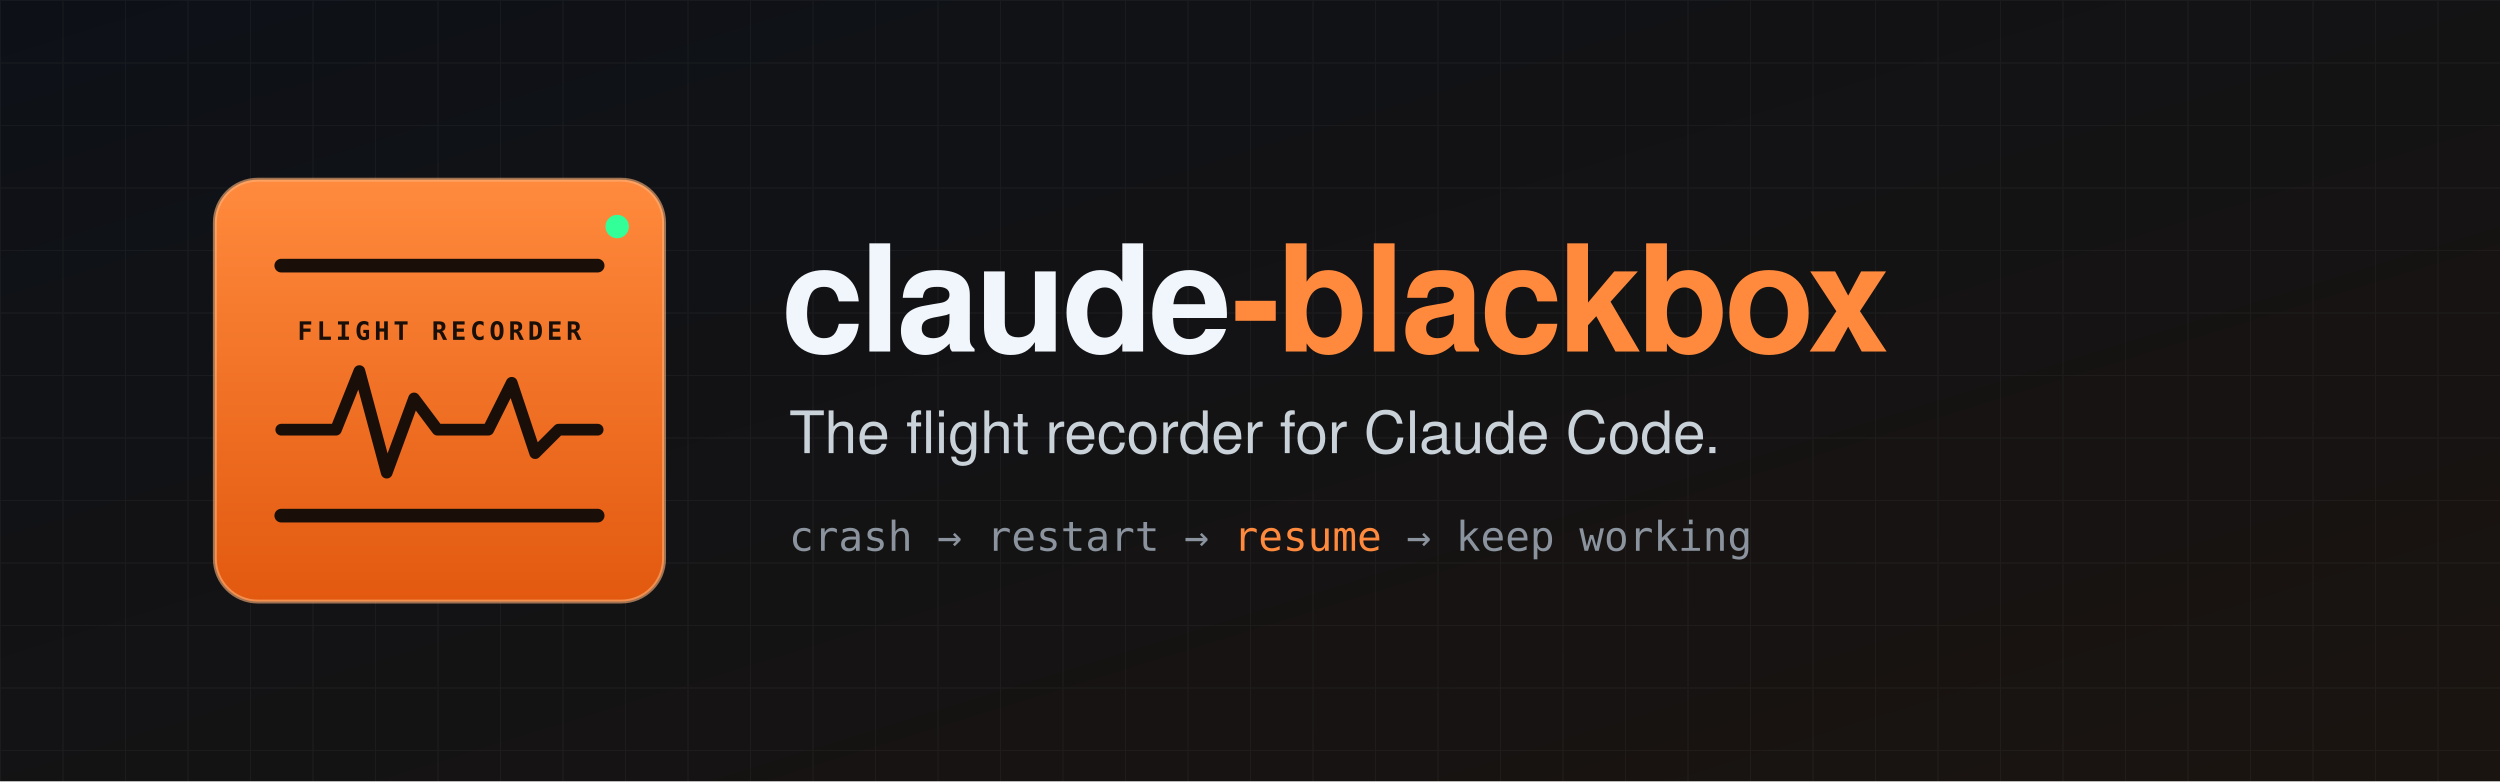
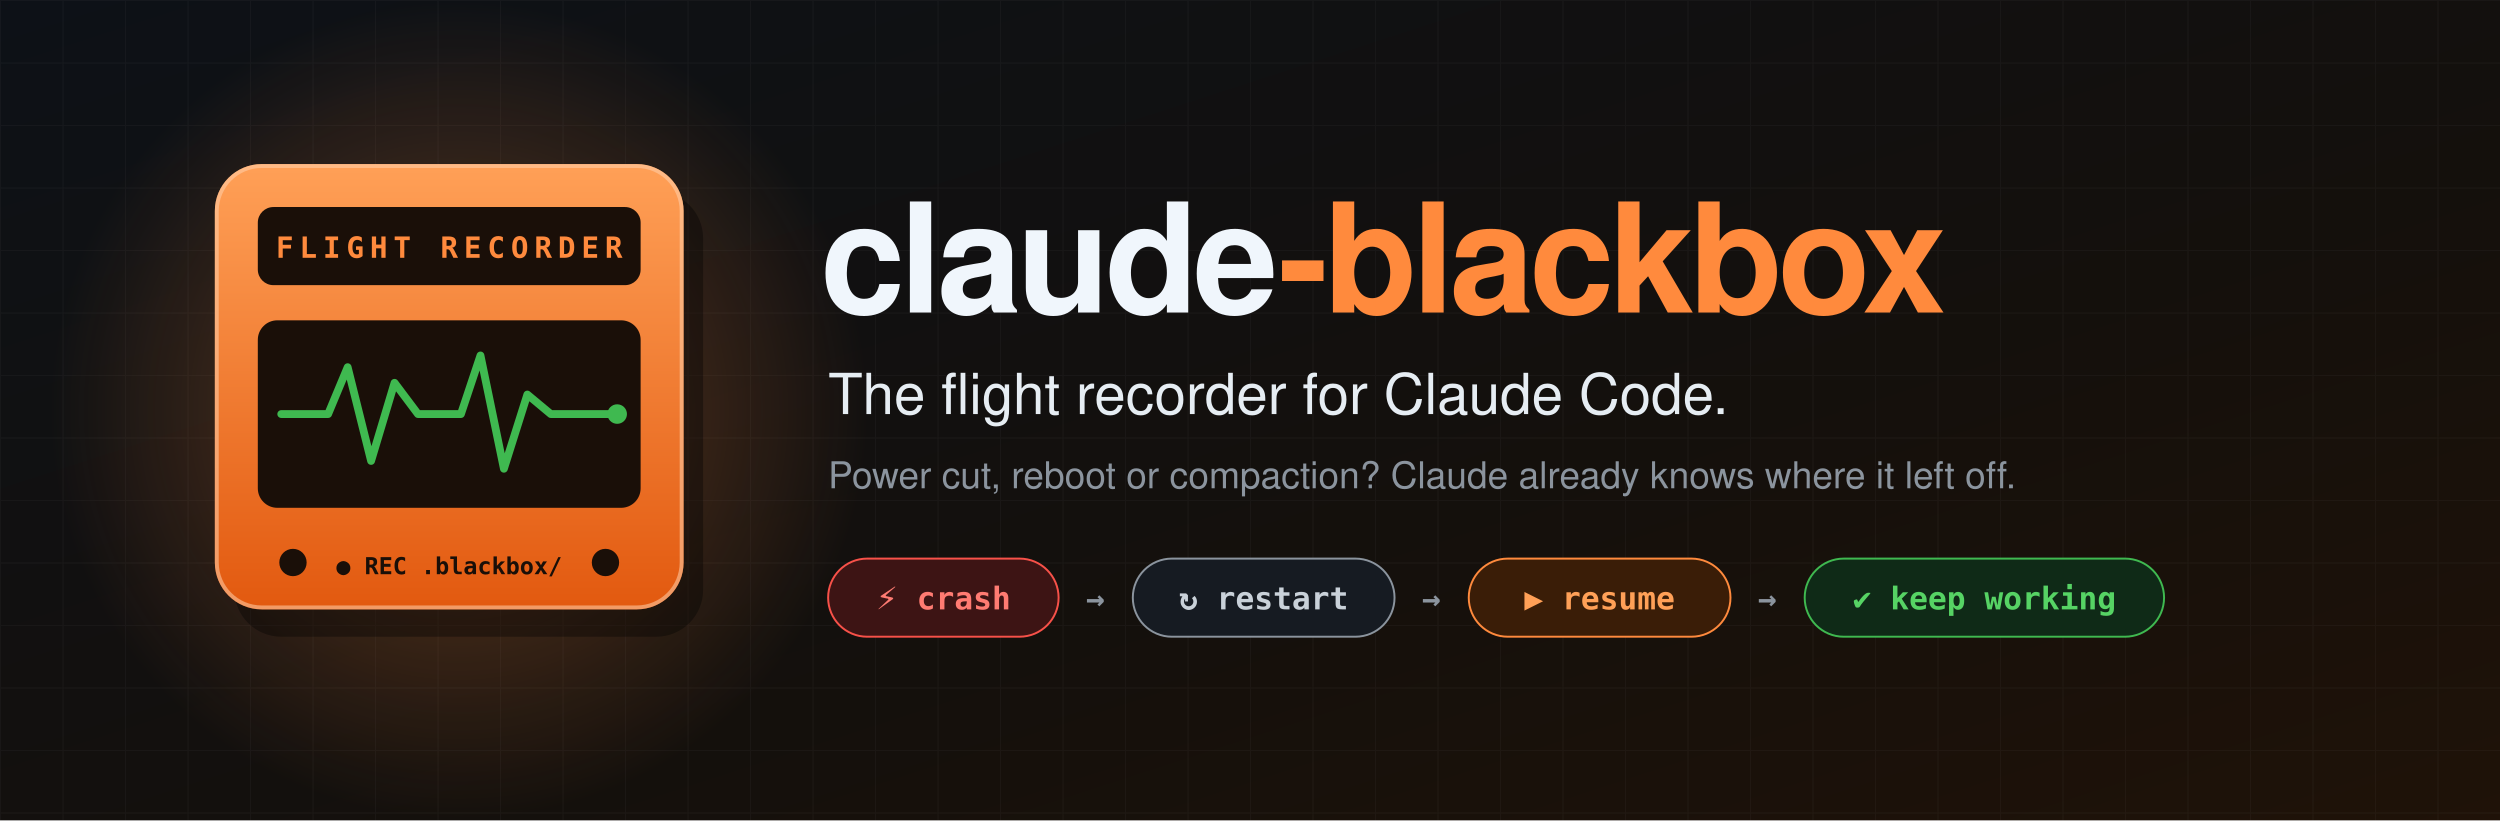
- <svg xmlns="http://www.w3.org/2000/svg" width="1280" height="400" viewBox="0 0 1280 400" role="img" aria-label="claude-blackbox — the flight recorder for Claude Code">
+ <svg xmlns="http://www.w3.org/2000/svg" width="1280" height="420" viewBox="0 0 1280 420" role="img" aria-label="claude-blackbox — the flight recorder for Claude Code. Crash, restart, resume.">
  <defs>
    <linearGradient id="bg" x1="0" y1="0" x2="1" y2="1">
      <stop offset="0" stop-color="#0d1117" />
-       <stop offset="1" stop-color="#1a1410" />
+       <stop offset=".6" stop-color="#14100c" />
+       <stop offset="1" stop-color="#1f1208" />
    </linearGradient>
    <linearGradient id="box" x1="0" y1="0" x2="0" y2="1">
-       <stop offset="0" stop-color="#ff8a3d" />
+       <stop offset="0" stop-color="#ffa057" />
      <stop offset="1" stop-color="#e2590f" />
    </linearGradient>
+     <radialGradient id="glow" cx=".5" cy=".5" r=".5">
+       <stop offset="0" stop-color="#ff8a3d" stop-opacity=".35" />
+       <stop offset="1" stop-color="#ff8a3d" stop-opacity="0" />
+     </radialGradient>
    <pattern id="grid" width="32" height="32" patternUnits="userSpaceOnUse">
-       <path d="M32 0H0V32" fill="none" stroke="#ffffff" stroke-opacity="0.04" />
+       <path d="M32 0H0V32" fill="none" stroke="#fff" stroke-opacity=".035" />
    </pattern>
  </defs>
-   <rect width="1280" height="400" fill="url(#bg)" />
-   <rect width="1280" height="400" fill="url(#grid)" />
-   <g transform="translate(110 92)">
-     <rect x="0" y="0" width="230" height="216" rx="22" fill="url(#box)" />
-     <rect x="0" y="0" width="230" height="216" rx="22" fill="none" stroke="#ffb27a" stroke-opacity="0.6" stroke-width="2" />
-     <g fill="none" stroke="#1a0f08" stroke-width="7" stroke-linecap="round">
-       <line x1="34" y1="44" x2="196" y2="44" />
-       <line x1="34" y1="172" x2="196" y2="172" />
+   <rect width="1280" height="420" fill="url(#bg)" />
+   <rect width="1280" height="420" fill="url(#grid)" />
+   <circle cx="235" cy="210" r="210" fill="url(#glow)" />
+   <g transform="translate(110 84)">
+     <rect x="10" y="14" width="240" height="228" rx="24" fill="#000" opacity=".35" />
+     <rect width="240" height="228" rx="24" fill="url(#box)" />
+     <rect x="1" y="1" width="238" height="226" rx="23" fill="none" stroke="#ffd0ab" stroke-opacity=".55" stroke-width="2" />
+     <rect x="22" y="22" width="196" height="40" rx="8" fill="#1a0f08" />
+     <text x="120" y="48" text-anchor="middle" font-family="ui-monospace,SFMono-Regular,Menlo,Consolas,monospace" font-size="15" font-weight="800" fill="#ff8a3d" letter-spacing="3">FLIGHT RECORDER</text>
+     <rect x="22" y="80" width="196" height="96" rx="10" fill="#1a0f08" />
+     <polyline points="34,128 58,128 68,104 80,152 92,112 104,128 126,128 136,98 148,156 160,118 172,128 206,128" fill="none" stroke="#3fb950" stroke-width="4" stroke-linejoin="round" stroke-linecap="round" />
+     <circle cx="206" cy="128" r="5" fill="#3fb950" />
+     <g fill="#1a0f08">
+       <circle cx="40" cy="204" r="7" />
+       <circle cx="200" cy="204" r="7" />
    </g>
-     <text x="115" y="62" fill="#1a0f08" font-family="ui-monospace,SFMono-Regular,Menlo,Consolas,monospace" font-size="13" font-weight="700" text-anchor="middle" letter-spacing="2" dy="20">FLIGHT RECORDER</text>
-     <polyline points="34,128 62,128 74,98 88,150 102,112 114,128 140,128 152,104 164,140 176,128 196,128" fill="none" stroke="#1a0f08" stroke-width="6" stroke-linejoin="round" stroke-linecap="round" />
-     <circle cx="206" cy="24" r="6" fill="#33ff99" />
+     <text x="120" y="210" text-anchor="middle" font-family="ui-monospace,Consolas,monospace" font-size="12" font-weight="700" fill="#1a0f08">● REC  .blackbox/</text>
  </g>
-   <text x="400" y="180" fill="#f0f6fc" font-family="ui-sans-serif,-apple-system,'Segoe UI',Helvetica,Arial,sans-serif" font-size="76" font-weight="800" letter-spacing="-2">claude<tspan fill="#ff8a3d">-blackbox</tspan>
+   <text x="420" y="160" font-family="ui-sans-serif,-apple-system,'Segoe UI',Helvetica,Arial,sans-serif" font-size="78" font-weight="800" fill="#f0f6fc" letter-spacing="-2.5">claude<tspan fill="#ff8a3d">-blackbox</tspan>
  </text>
-   <text x="404" y="232" fill="#c9d1d9" font-family="ui-sans-serif,-apple-system,'Segoe UI',Helvetica,Arial,sans-serif" font-size="30">The flight recorder for Claude Code.</text>
-   <text x="404" y="282" fill="#8b949e" font-family="ui-monospace,SFMono-Regular,Menlo,Consolas,monospace" font-size="21">crash → restart → <tspan fill="#ff8a3d">resume</tspan> → keep working</text>
+   <text x="424" y="212" font-family="ui-sans-serif,-apple-system,'Segoe UI',Helvetica,Arial,sans-serif" font-size="29" fill="#e6edf3">The flight recorder for Claude Code.</text>
+   <text x="424" y="250" font-family="ui-sans-serif,-apple-system,'Segoe UI',Helvetica,Arial,sans-serif" font-size="19" fill="#8b949e">Power cut, reboot or compaction? Claude already knows where it left off.</text>
+   <g font-family="ui-monospace,SFMono-Regular,Menlo,Consolas,monospace" font-size="16" font-weight="700">
+     <rect x="424" y="286" width="118" height="40" rx="20" fill="#3d1414" stroke="#f85149" />
+     <text x="483" y="312" text-anchor="middle" fill="#ff7b72">⚡ crash</text>
+     <text x="556" y="312" fill="#8b949e">→</text>
+     <rect x="580" y="286" width="134" height="40" rx="20" fill="#161b22" stroke="#8b949e" />
+     <text x="647" y="312" text-anchor="middle" fill="#c9d1d9">↻ restart</text>
+     <text x="728" y="312" fill="#8b949e">→</text>
+     <rect x="752" y="286" width="134" height="40" rx="20" fill="#3a1d07" stroke="#ff8a3d" />
+     <text x="819" y="312" text-anchor="middle" fill="#ffa057">▶ resume</text>
+     <text x="900" y="312" fill="#8b949e">→</text>
+     <rect x="924" y="286" width="184" height="40" rx="20" fill="#0f2a17" stroke="#3fb950" />
+     <text x="1016" y="312" text-anchor="middle" fill="#56d364">✔ keep working</text>
+   </g>
</svg>
